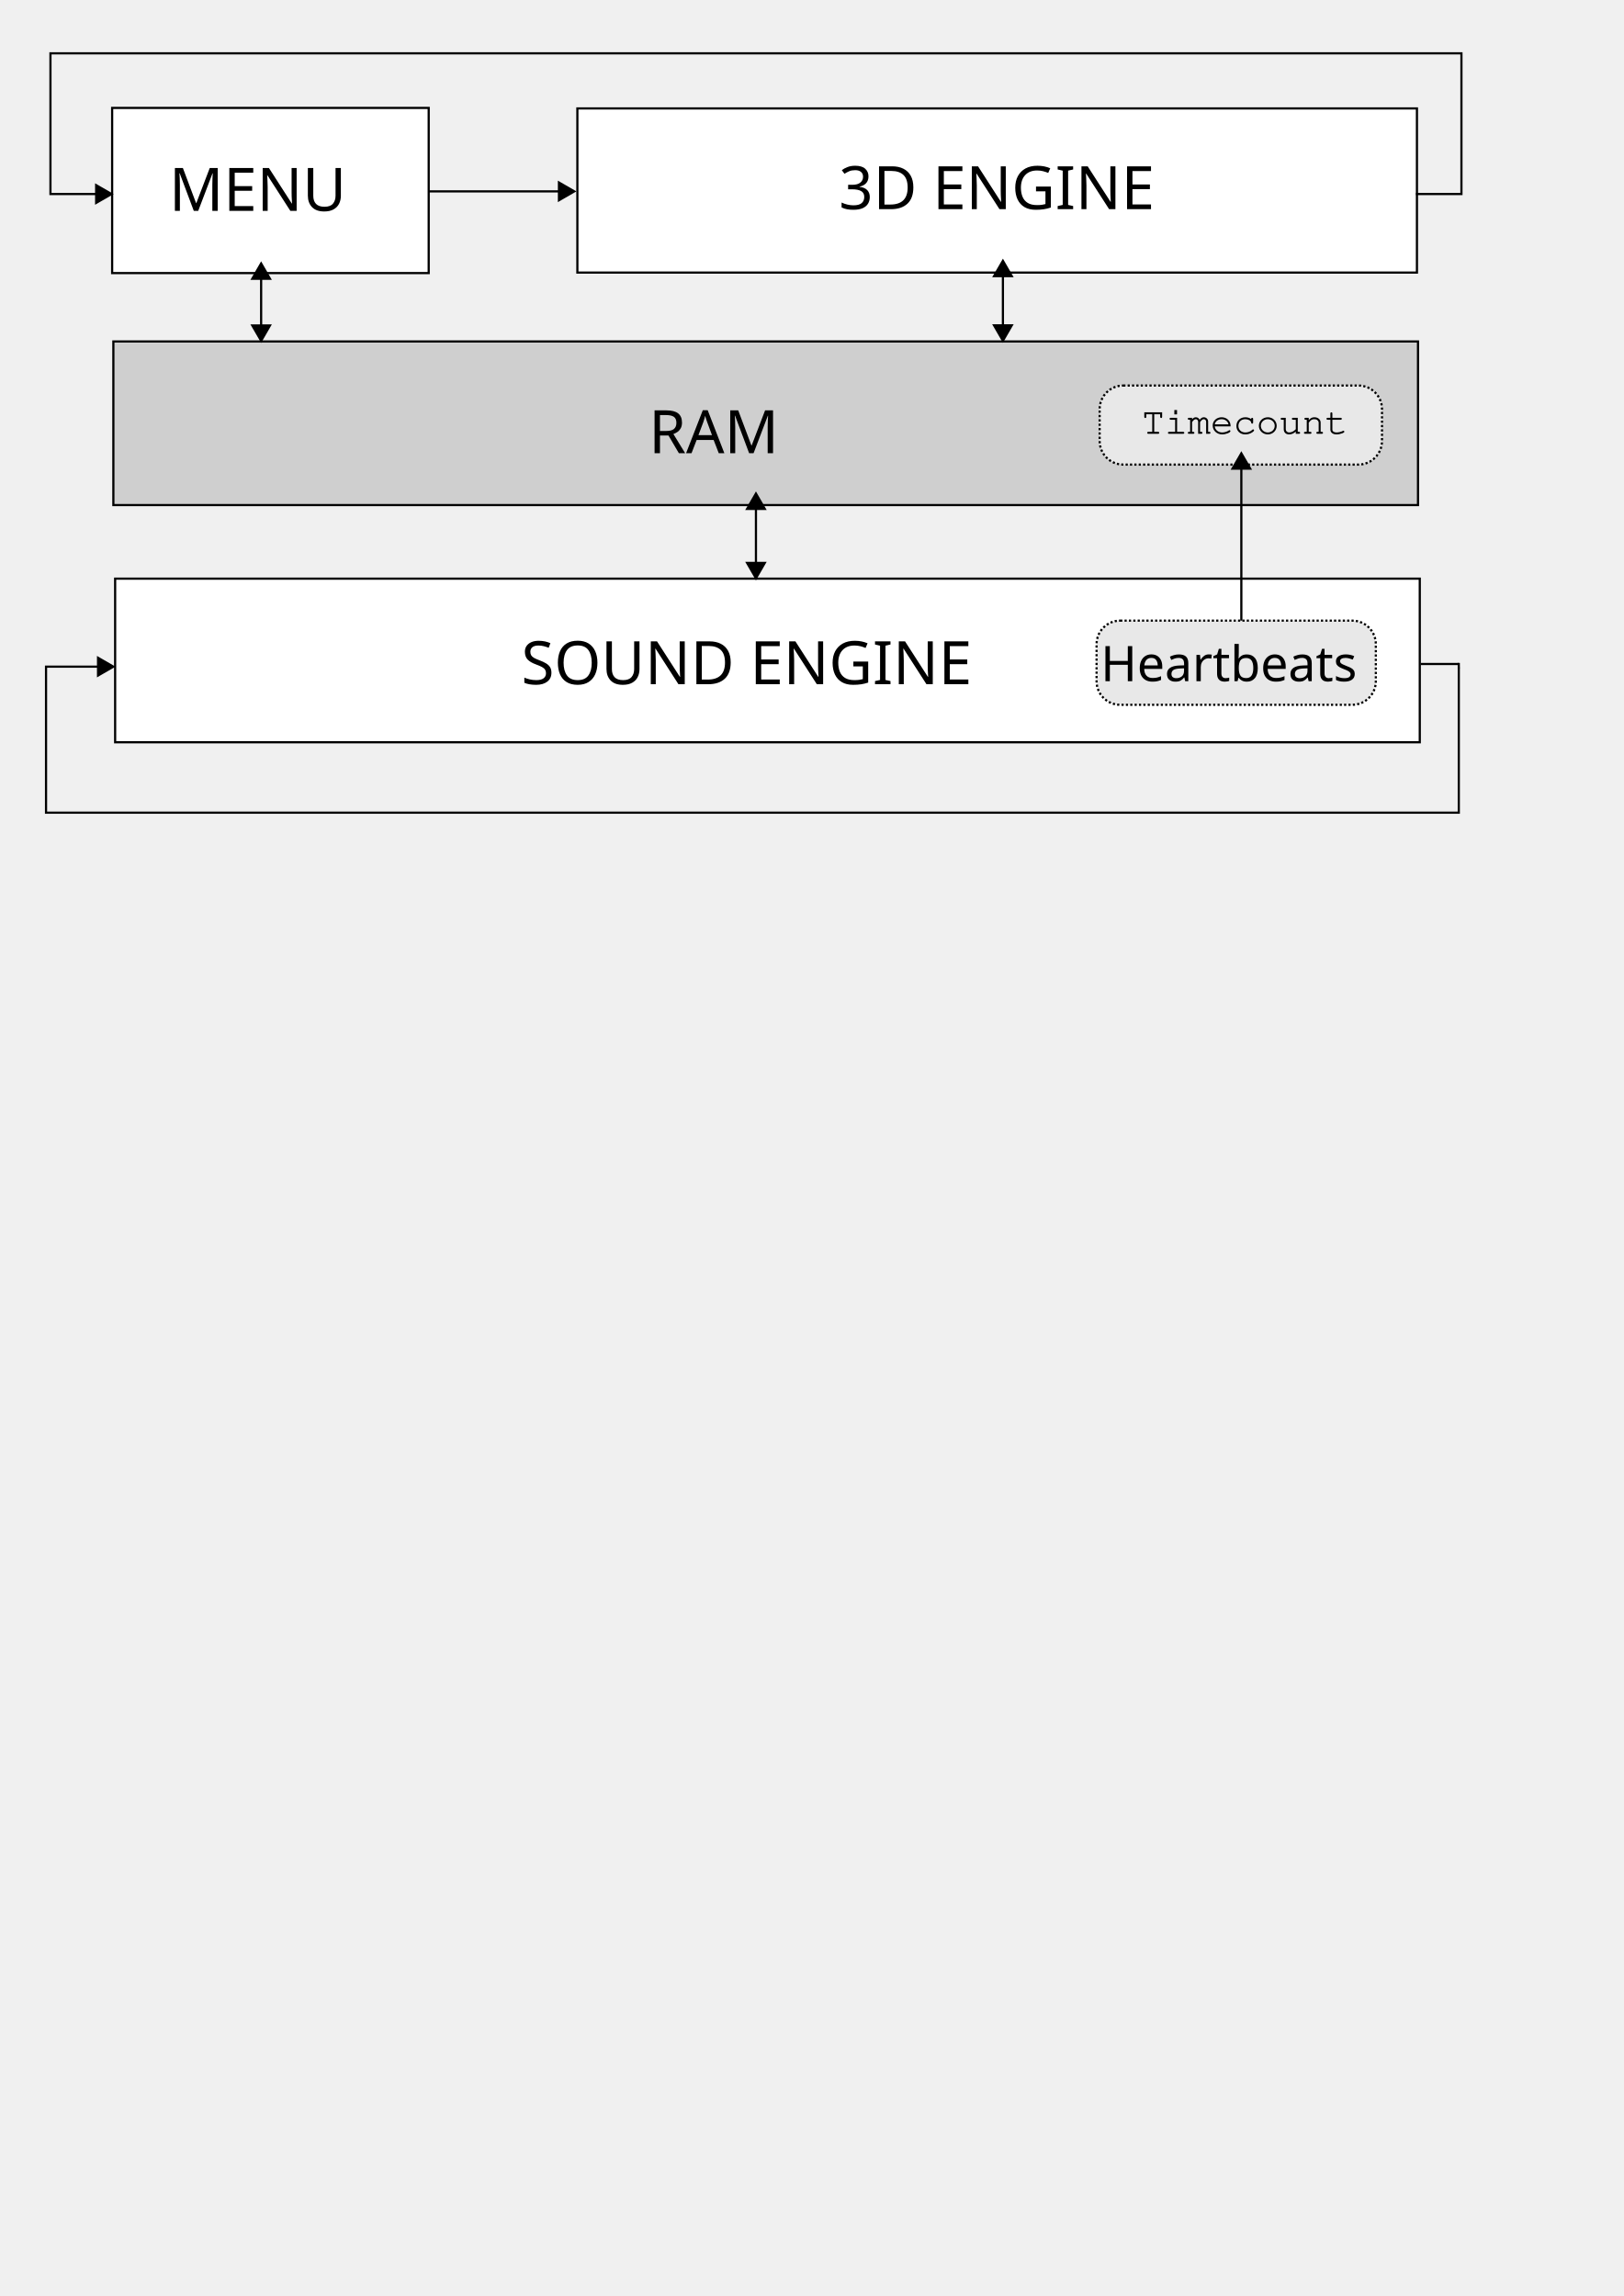
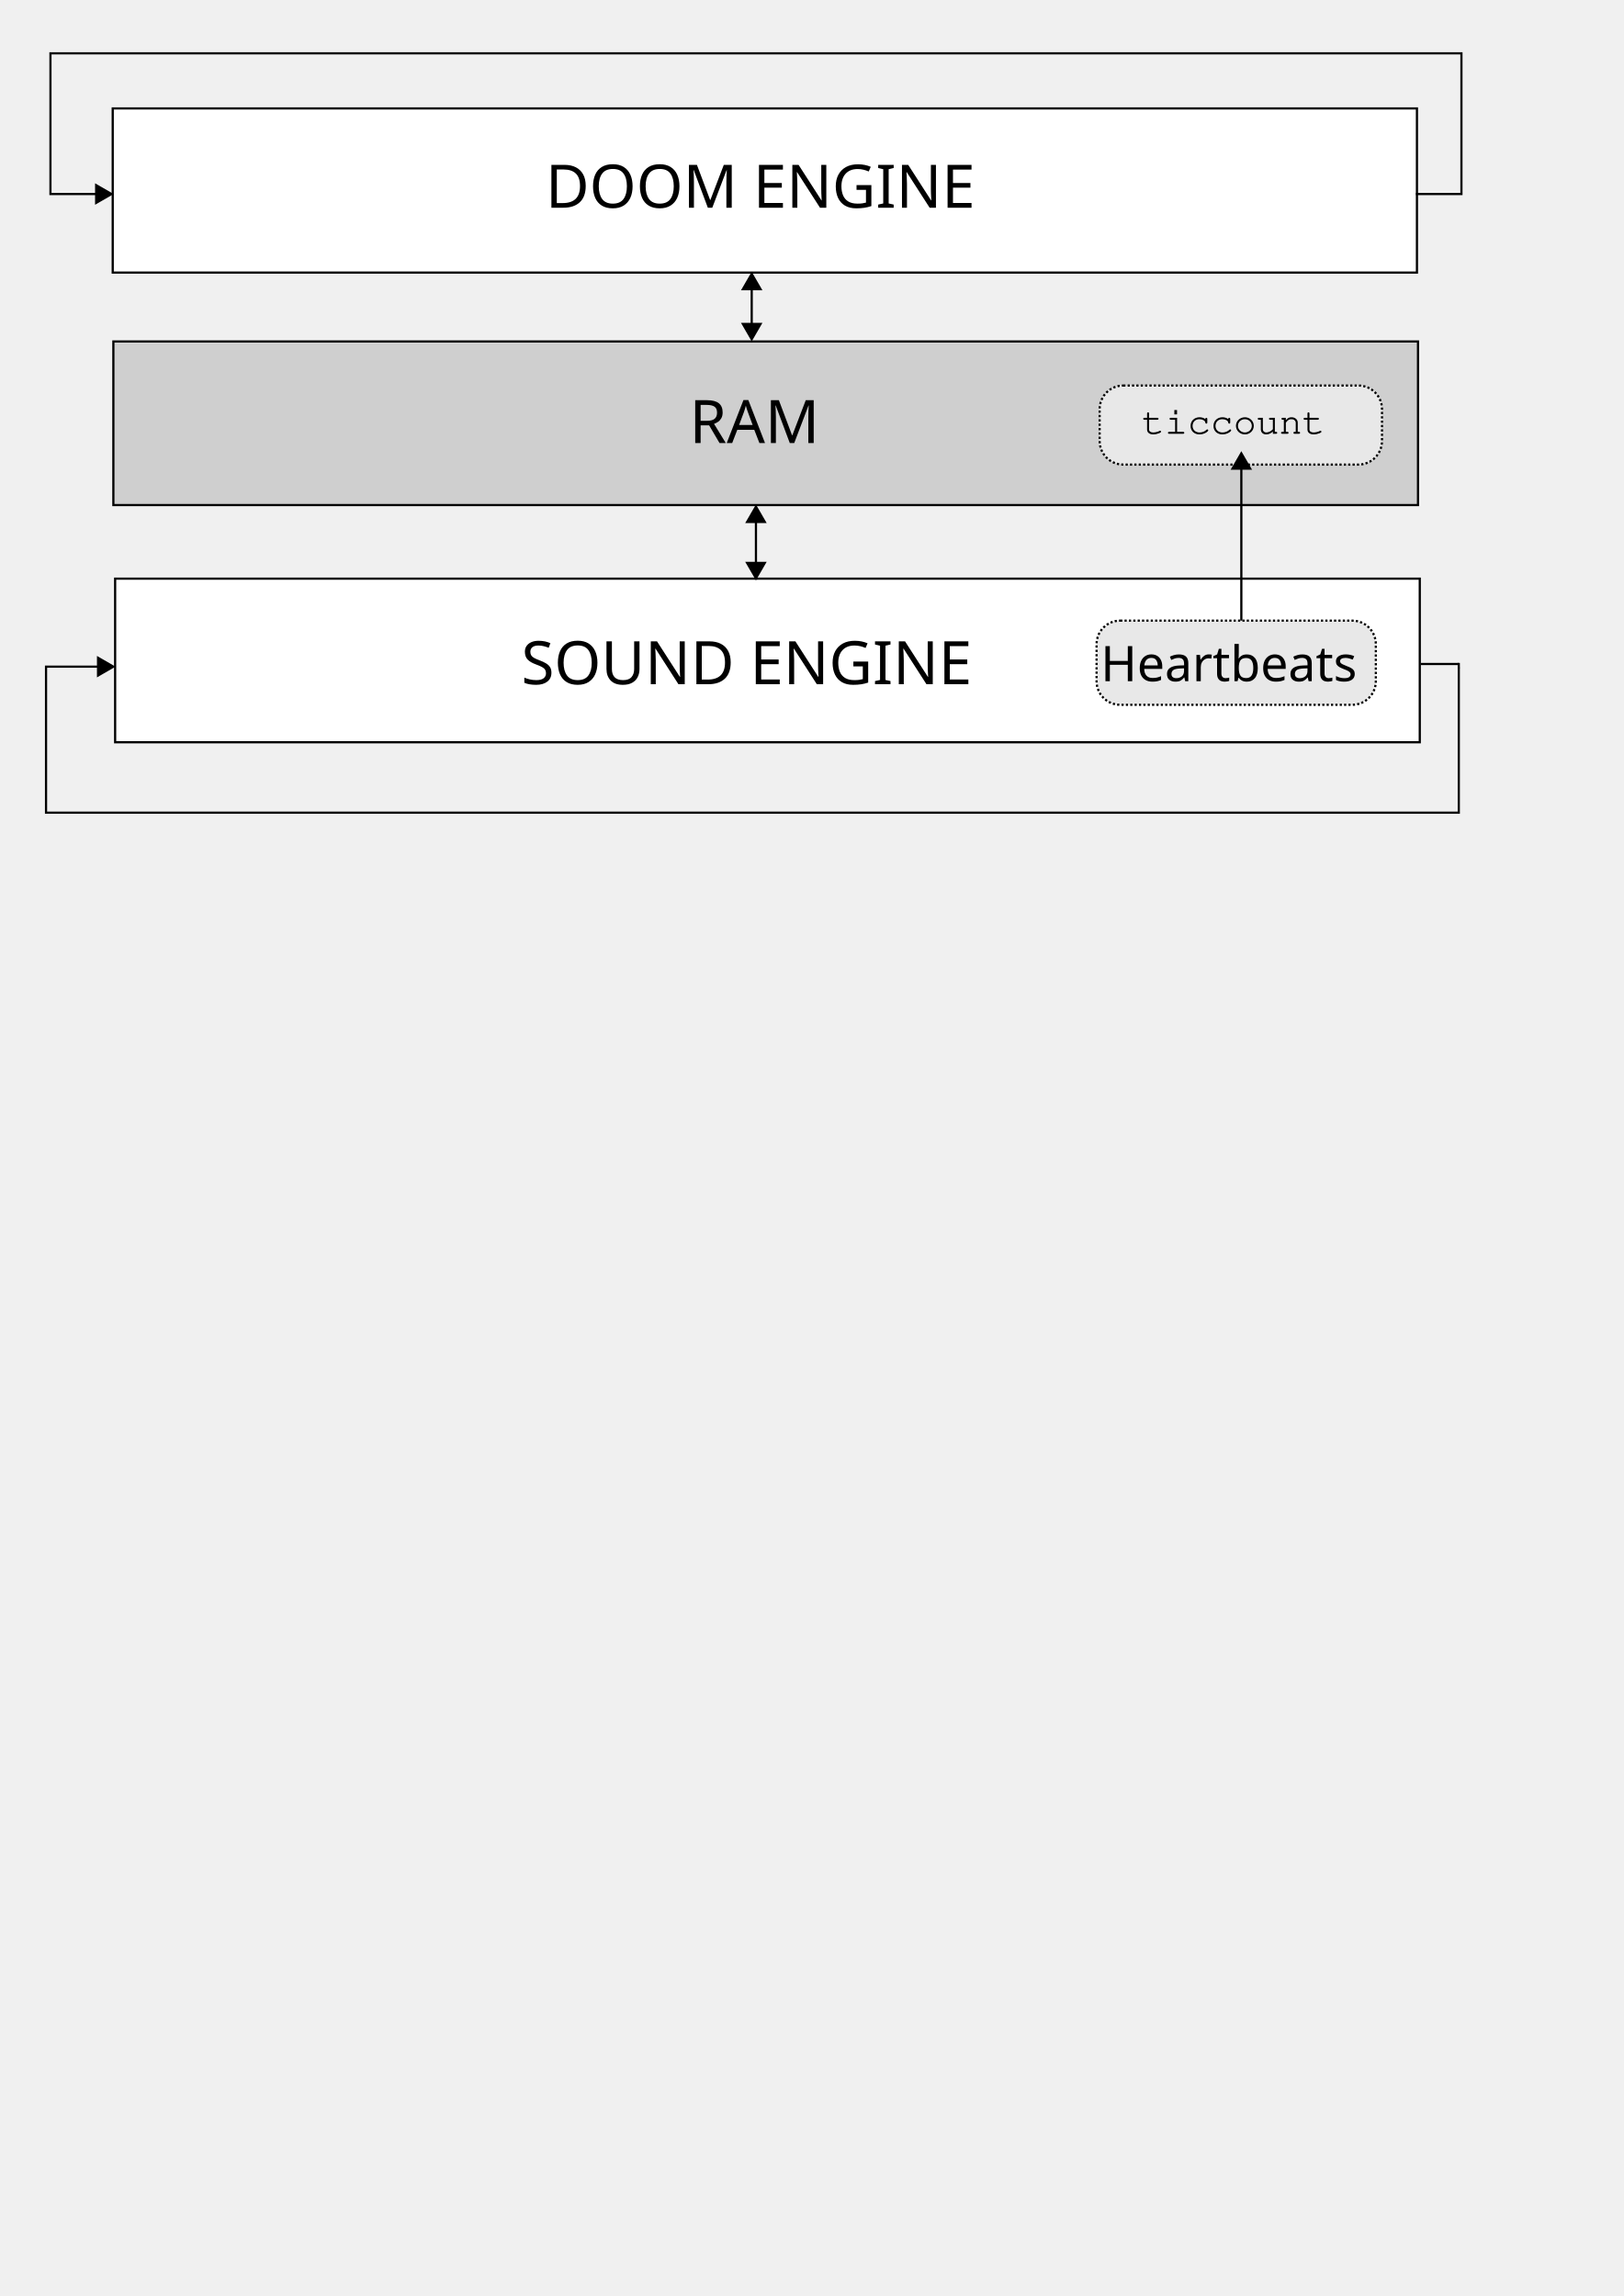
<svg xmlns="http://www.w3.org/2000/svg" width="210mm" height="297mm" viewBox="0 0 744.094 1052.362" id="svg2" version="1.1">
  <defs id="defs4">
    <marker orient="auto" refY="0.0" refX="0.0" id="marker5845" style="overflow:visible">
      <path id="path4402" d="M 5.77,0.0 L -2.88,5.0 L -2.88,-5.0 L 5.77,0.0 z " style="fill-rule:evenodd;stroke:#000000;stroke-width:1pt;stroke-opacity:1;fill:#000000;fill-opacity:1" transform="scale(0.8)" />
    </marker>
    <marker orient="auto" refY="0.0" refX="0.0" id="marker5507" style="overflow:visible">
      <path id="path5509" d="M 5.77,0.0 L -2.88,5.0 L -2.88,-5.0 L 5.77,0.0 z " style="fill-rule:evenodd;stroke:#000000;stroke-width:1pt;stroke-opacity:1;fill:#000000;fill-opacity:1" transform="scale(-0.8)" />
    </marker>
    <marker orient="auto" refY="0.0" refX="0.0" id="marker5011" style="overflow:visible">
      <path id="path5013" d="M 5.77,0.0 L -2.88,5.0 L -2.88,-5.0 L 5.77,0.0 z " style="fill-rule:evenodd;stroke:#000000;stroke-width:1pt;stroke-opacity:1;fill:#000000;fill-opacity:1" transform="scale(-0.8)" />
    </marker>
    <marker orient="auto" refY="0.0" refX="0.0" id="marker4516" style="overflow:visible">
      <path id="path4393" d="M 5.77,0.0 L -2.88,5.0 L -2.88,-5.0 L 5.77,0.0 z " style="fill-rule:evenodd;stroke:#000000;stroke-width:1pt;stroke-opacity:1;fill:#000000;fill-opacity:1" transform="scale(-0.8)" />
    </marker>
    <marker style="overflow:visible" id="marker4931" refX="0.0" refY="0.0" orient="auto">
      <path transform="scale(0.8)" style="fill-rule:evenodd;stroke:#000000;stroke-width:1pt;stroke-opacity:1;fill:#000000;fill-opacity:1" d="M 5.77,0.0 L -2.88,5.0 L -2.88,-5.0 L 5.77,0.0 z " id="path4933" />
    </marker>
    <marker orient="auto" refY="0.0" refX="0.0" id="marker4773" style="overflow:visible">
      <path id="path4775" d="M 5.77,0.0 L -2.88,5.0 L -2.88,-5.0 L 5.77,0.0 z " style="fill-rule:evenodd;stroke:#000000;stroke-width:1pt;stroke-opacity:1;fill:#000000;fill-opacity:1" transform="scale(0.8)" />
    </marker>
    <marker orient="auto" refY="0.0" refX="0.0" id="marker4721" style="overflow:visible">
      <path id="path4723" d="M 5.77,0.0 L -2.88,5.0 L -2.88,-5.0 L 5.77,0.0 z " style="fill-rule:evenodd;stroke:#000000;stroke-width:1pt;stroke-opacity:1;fill:#000000;fill-opacity:1" transform="scale(0.8)" />
    </marker>
-     <marker style="overflow:visible" id="marker4679" refX="0.0" refY="0.0" orient="auto">
-       <path transform="scale(0.8)" style="fill-rule:evenodd;stroke:#000000;stroke-width:1pt;stroke-opacity:1;fill:#000000;fill-opacity:1" d="M 5.77,0.0 L -2.88,5.0 L -2.88,-5.0 L 5.77,0.0 z " id="path4681" />
-     </marker>
    <marker orient="auto" refY="0.0" refX="0.0" id="TriangleOutL" style="overflow:visible">
      <path id="path4323" d="M 5.77,0.0 L -2.88,5.0 L -2.88,-5.0 L 5.77,0.0 z " style="fill-rule:evenodd;stroke:#000000;stroke-width:1pt;stroke-opacity:1;fill:#000000;fill-opacity:1" transform="scale(0.8)" />
    </marker>
    <marker orient="auto" refY="0.0" refX="0.0" id="TriangleInL" style="overflow:visible">
      <path id="path4314" d="M 5.77,0.0 L -2.88,5.0 L -2.88,-5.0 L 5.77,0.0 z " style="fill-rule:evenodd;stroke:#000000;stroke-width:1pt;stroke-opacity:1;fill:#000000;fill-opacity:1" transform="scale(-0.8)" />
    </marker>
  </defs>
  <g id="layer1">
-     <rect style="fill:#ffffff;fill-opacity:1;stroke:#000000;stroke-width:1;stroke-miterlimit:4;stroke-dasharray:none;stroke-dashoffset:0;stroke-opacity:1" id="rect4136" width="145.069" height="75.703" x="51.392" y="49.463" />
-     <rect style="fill:#ffffff;fill-opacity:1;stroke:#000000;stroke-width:1;stroke-miterlimit:4;stroke-dasharray:none;stroke-dashoffset:0;stroke-opacity:1" id="rect4136-5" width="384.749" height="75.236" x="264.593" y="49.696" />
-     <text xml:space="preserve" style="font-style:normal;font-variant:normal;font-weight:normal;font-stretch:normal;font-size:27.5px;line-height:125%;font-family:Sans;-inkscape-font-specification:'Sans, Normal';text-align:start;letter-spacing:0px;word-spacing:0px;writing-mode:lr-tb;text-anchor:start;fill:#000000;fill-opacity:1;stroke:none;stroke-width:1px;stroke-linecap:butt;stroke-linejoin:miter;stroke-opacity:1" x="77.48" y="96.644" id="text4153">
-       <tspan id="tspan4155" x="77.48" y="96.644">MENU</tspan>
+     <rect style="fill:#ffffff;fill-opacity:1;stroke:#000000;stroke-width:1;stroke-miterlimit:4;stroke-dasharray:none;stroke-dashoffset:0;stroke-opacity:1" id="rect4136-5" width="597.685" height="75.236" x="51.657" y="49.696" />
+     <text xml:space="preserve" style="font-style:normal;font-variant:normal;font-weight:normal;font-stretch:normal;font-size:27.5px;line-height:125%;font-family:Sans;-inkscape-font-specification:'Sans, Normal';text-align:start;letter-spacing:0px;word-spacing:0px;writing-mode:lr-tb;text-anchor:start;fill:#000000;fill-opacity:1;stroke:none;stroke-width:1px;stroke-linecap:butt;stroke-linejoin:miter;stroke-opacity:1" x="250.022" y="95.208" id="text4153-6">
+       <tspan id="tspan4155-9" x="250.022" y="95.208">DOOM ENGINE</tspan>
    </text>
-     <text xml:space="preserve" style="font-style:normal;font-variant:normal;font-weight:normal;font-stretch:normal;font-size:27.5px;line-height:125%;font-family:Sans;-inkscape-font-specification:'Sans, Normal';text-align:start;letter-spacing:0px;word-spacing:0px;writing-mode:lr-tb;text-anchor:start;fill:#000000;fill-opacity:1;stroke:none;stroke-width:1px;stroke-linecap:butt;stroke-linejoin:miter;stroke-opacity:1" x="384.438" y="95.873" id="text4153-6">
-       <tspan id="tspan4155-9" x="384.438" y="95.873">3D ENGINE</tspan>
-     </text>
-     <path style="fill:none;fill-rule:evenodd;stroke:#000000;stroke-width:1;stroke-linecap:butt;stroke-linejoin:miter;stroke-opacity:1;marker-start:url(#TriangleInL);stroke-miterlimit:4;stroke-dasharray:none" d="m 258.489,87.72 -62.153,0" id="path4175" />
    <rect style="fill:#cfcfcf;fill-opacity:1;stroke:#000000;stroke-width:1;stroke-miterlimit:4;stroke-dasharray:none;stroke-dashoffset:0;stroke-opacity:1" id="rect4136-5-6" width="597.878" height="74.991" x="51.951" y="156.505" />
-     <text xml:space="preserve" style="font-style:normal;font-weight:normal;font-size:27.5px;line-height:125%;font-family:Sans;letter-spacing:0px;word-spacing:0px;fill:#000000;fill-opacity:1;stroke:none;stroke-width:1px;stroke-linecap:butt;stroke-linejoin:miter;stroke-opacity:1;-inkscape-font-specification:'Sans, Normal';font-stretch:normal;font-variant:normal;text-anchor:start;text-align:start;writing-mode:lr;" x="297.299" y="207.731" id="text4153-6-3">
-       <tspan id="tspan4155-9-0" x="297.299" y="207.731">RAM</tspan>
+     <text xml:space="preserve" style="font-style:normal;font-variant:normal;font-weight:normal;font-stretch:normal;font-size:27.5px;line-height:125%;font-family:Sans;-inkscape-font-specification:'Sans, Normal';text-align:start;letter-spacing:0px;word-spacing:0px;writing-mode:lr-tb;text-anchor:start;fill:#000000;fill-opacity:1;stroke:none;stroke-width:1px;stroke-linecap:butt;stroke-linejoin:miter;stroke-opacity:1" x="315.931" y="203.073" id="text4153-6-3">
+       <tspan id="tspan4155-9-0" x="315.931" y="203.073">RAM</tspan>
    </text>
    <rect style="fill:#ffffff;fill-opacity:1;stroke:#000000;stroke-width:1;stroke-miterlimit:4;stroke-dasharray:none;stroke-dashoffset:0;stroke-opacity:1" id="rect4136-5-9" width="597.878" height="74.991" x="52.762" y="265.22" />
    <text xml:space="preserve" style="font-style:normal;font-variant:normal;font-weight:normal;font-stretch:normal;font-size:27.5px;line-height:125%;font-family:Sans;-inkscape-font-specification:'Sans, Normal';text-align:start;letter-spacing:0px;word-spacing:0px;writing-mode:lr-tb;text-anchor:start;fill:#000000;fill-opacity:1;stroke:none;stroke-width:1px;stroke-linecap:butt;stroke-linejoin:miter;stroke-opacity:1" x="238.885" y="313.606" id="text4153-6-5">
      <tspan id="tspan4155-9-1" x="238.885" y="313.606">SOUND ENGINE</tspan>
    </text>
    <path style="fill:none;fill-rule:evenodd;stroke:#000000;stroke-width:1;stroke-linecap:butt;stroke-linejoin:miter;stroke-opacity:1;marker-end:url(#TriangleOutL);stroke-miterlimit:4;stroke-dasharray:none" d="m 648.901,88.933 20.832,0 0,-64.491 -646.612,0 0,64.491 23.283,0" id="path4613" />
-     <path style="fill:none;fill-rule:evenodd;stroke:#000000;stroke-width:1;stroke-linecap:butt;stroke-linejoin:miter;stroke-opacity:1;marker-end:url(#marker4679);stroke-miterlimit:4;stroke-dasharray:none;marker-start:url(#marker5011)" d="m 119.668,125.446 0,26.055" id="path4671" />
-     <path style="fill:none;fill-rule:evenodd;stroke:#000000;stroke-width:1;stroke-linecap:butt;stroke-linejoin:miter;stroke-opacity:1;marker-end:url(#marker4721);stroke-miterlimit:4;stroke-dasharray:none;marker-start:url(#marker4516)" d="m 459.605,124.229 0,27.238" id="path4713" />
-     <path style="fill:none;fill-rule:evenodd;stroke:#000000;stroke-width:1;stroke-linecap:butt;stroke-linejoin:miter;stroke-opacity:1;marker-end:url(#marker4931);stroke-miterlimit:4;stroke-dasharray:none;marker-start:url(#marker5507)" d="m 346.427,230.915 0,29.423" id="path4761" />
+     <path style="fill:none;fill-rule:evenodd;stroke:#000000;stroke-width:1;stroke-linecap:butt;stroke-linejoin:miter;stroke-miterlimit:4;stroke-dasharray:none;stroke-opacity:1;marker-start:url(#marker4516);marker-end:url(#marker4721)" d="m 344.486,130.221 0,20.583" id="path4713" />
+     <path style="fill:none;fill-rule:evenodd;stroke:#000000;stroke-width:1;stroke-linecap:butt;stroke-linejoin:miter;stroke-miterlimit:4;stroke-dasharray:none;stroke-opacity:1;marker-start:url(#marker5507);marker-end:url(#marker4931)" d="m 346.427,236.904 0,23.434" id="path4761" />
    <path style="fill:none;fill-rule:evenodd;stroke:#000000;stroke-width:1px;stroke-linecap:butt;stroke-linejoin:miter;stroke-opacity:1" d="m 651.073,304.338 17.443,0" id="path4763" />
    <path style="fill:none;fill-rule:evenodd;stroke:#000000;stroke-width:1;stroke-linecap:butt;stroke-linejoin:miter;stroke-opacity:1;marker-end:url(#marker4773);stroke-miterlimit:4;stroke-dasharray:none" d="m 668.517,305.965 0,66.518 -647.423,0 0,-66.924 26.175,0" id="path4765" />
    <path style="fill:none;fill-rule:evenodd;stroke:#000000;stroke-width:1px;stroke-linecap:butt;stroke-linejoin:miter;stroke-opacity:1" d="m 668.516,303.844 0,2.318" id="path4885" />
    <rect style="fill:#e8e8e8;fill-opacity:1;stroke:#000000;stroke-width:1;stroke-miterlimit:4;stroke-dasharray:1, 1;stroke-dashoffset:0;stroke-opacity:1" id="rect4248" width="127.984" height="38.583" x="502.524" y="284.461" ry="10.822" />
    <text xml:space="preserve" style="font-style:normal;font-weight:normal;font-size:40px;line-height:125%;font-family:Sans;letter-spacing:0px;word-spacing:0px;fill:#000000;fill-opacity:1;stroke:none;stroke-width:1px;stroke-linecap:butt;stroke-linejoin:miter;stroke-opacity:1" x="504.406" y="312.222" id="text4250">
      <tspan id="tspan4252" x="504.406" y="312.222" style="font-style:normal;font-variant:normal;font-weight:normal;font-stretch:normal;font-size:22.5px;line-height:125%;font-family:Sans;-inkscape-font-specification:'Sans, Normal';text-align:start;writing-mode:lr-tb;text-anchor:start">Heartbeats</tspan>
    </text>
    <rect style="fill:#e8e8e8;fill-opacity:1;stroke:#000000;stroke-width:1;stroke-miterlimit:4;stroke-dasharray:1, 1;stroke-dashoffset:0;stroke-opacity:1" id="rect4254" width="129.395" height="36.231" x="503.935" y="176.71" ry="10.822" />
    <text xml:space="preserve" style="font-style:normal;font-weight:normal;font-size:40px;line-height:125%;font-family:Sans;letter-spacing:0px;word-spacing:0px;fill:#000000;fill-opacity:1;stroke:none;stroke-width:1px;stroke-linecap:butt;stroke-linejoin:miter;stroke-opacity:1" x="523.227" y="198.825" id="text5839">
-       <tspan id="tspan5841" x="523.227" y="198.825" style="font-style:normal;font-variant:normal;font-weight:normal;font-stretch:normal;font-size:17.5px;line-height:125%;font-family:Courier;-inkscape-font-specification:'Courier, Normal';text-align:start;writing-mode:lr-tb;text-anchor:start">Timecount</tspan>
+       <tspan id="tspan5841" x="523.227" y="198.825" style="font-style:normal;font-variant:normal;font-weight:normal;font-stretch:normal;font-size:17.5px;line-height:125%;font-family:Courier;-inkscape-font-specification:'Courier, Normal';text-align:start;writing-mode:lr-tb;text-anchor:start">ticcount</tspan>
    </text>
    <path style="fill:none;fill-rule:evenodd;stroke:#000000;stroke-width:1px;stroke-linecap:butt;stroke-linejoin:miter;stroke-opacity:1;marker-end:url(#marker5845)" d="m 568.868,284.461 0,-71.991" id="path5843" />
  </g>
</svg>
